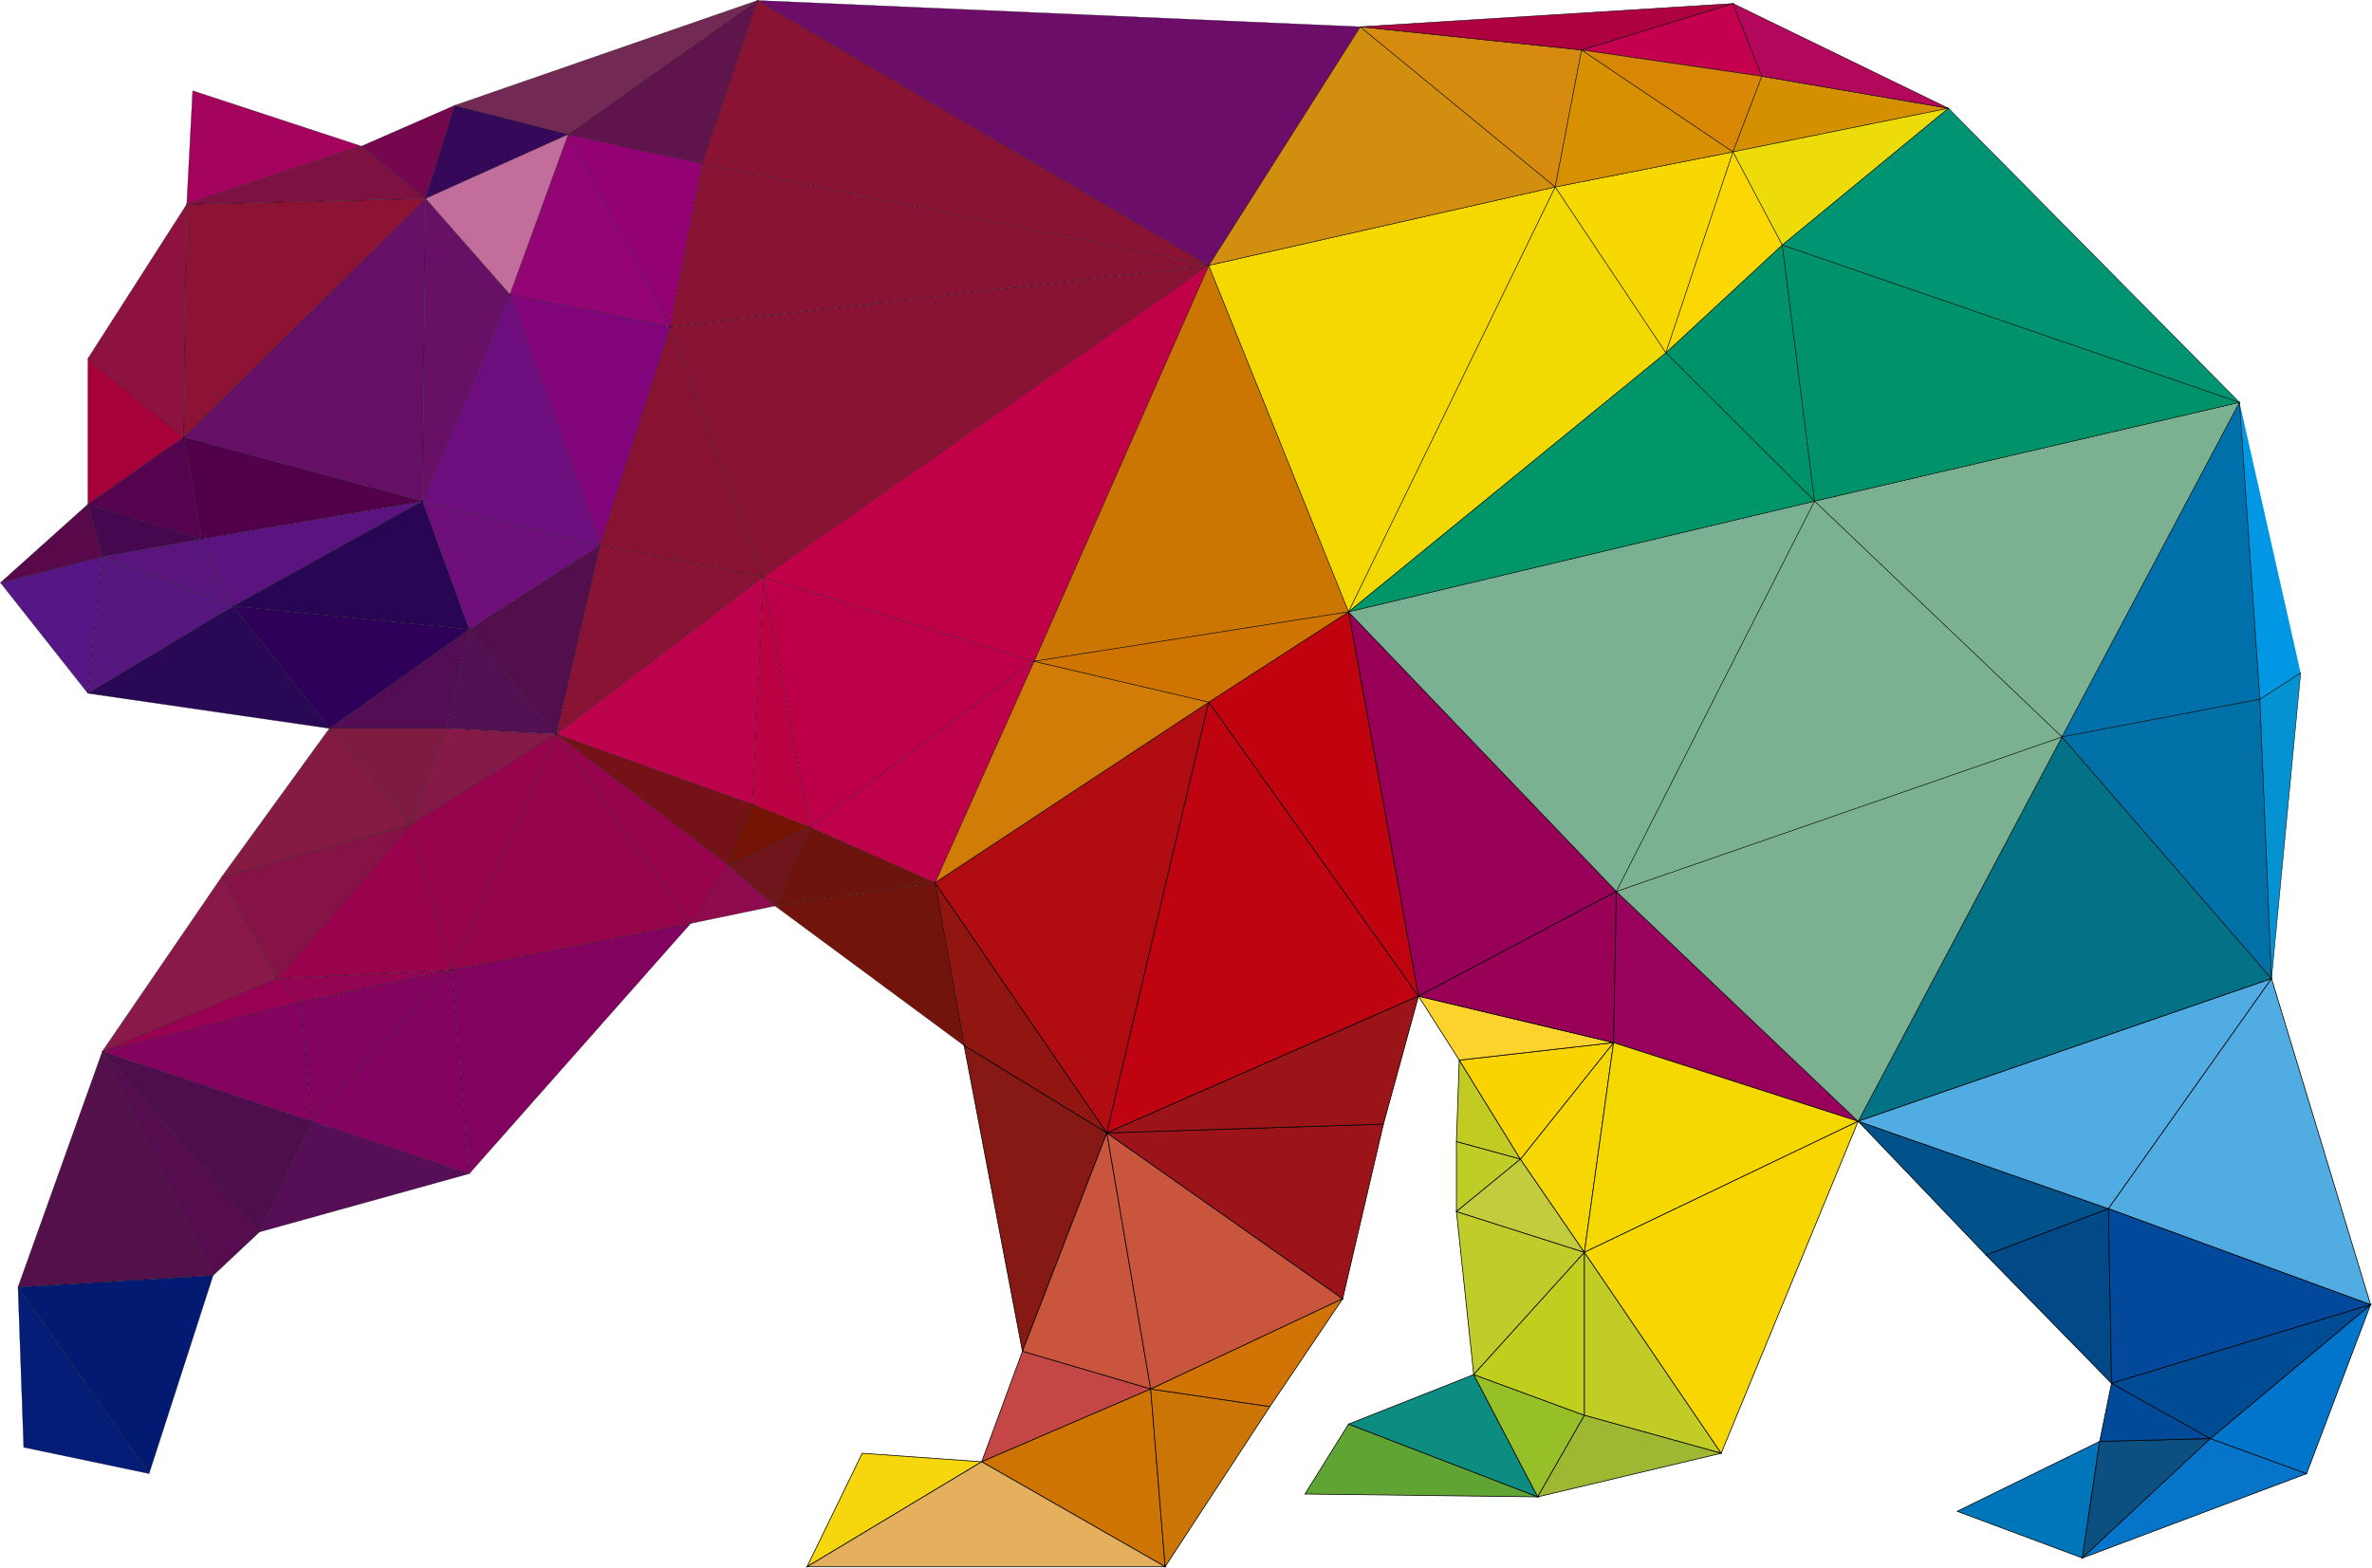
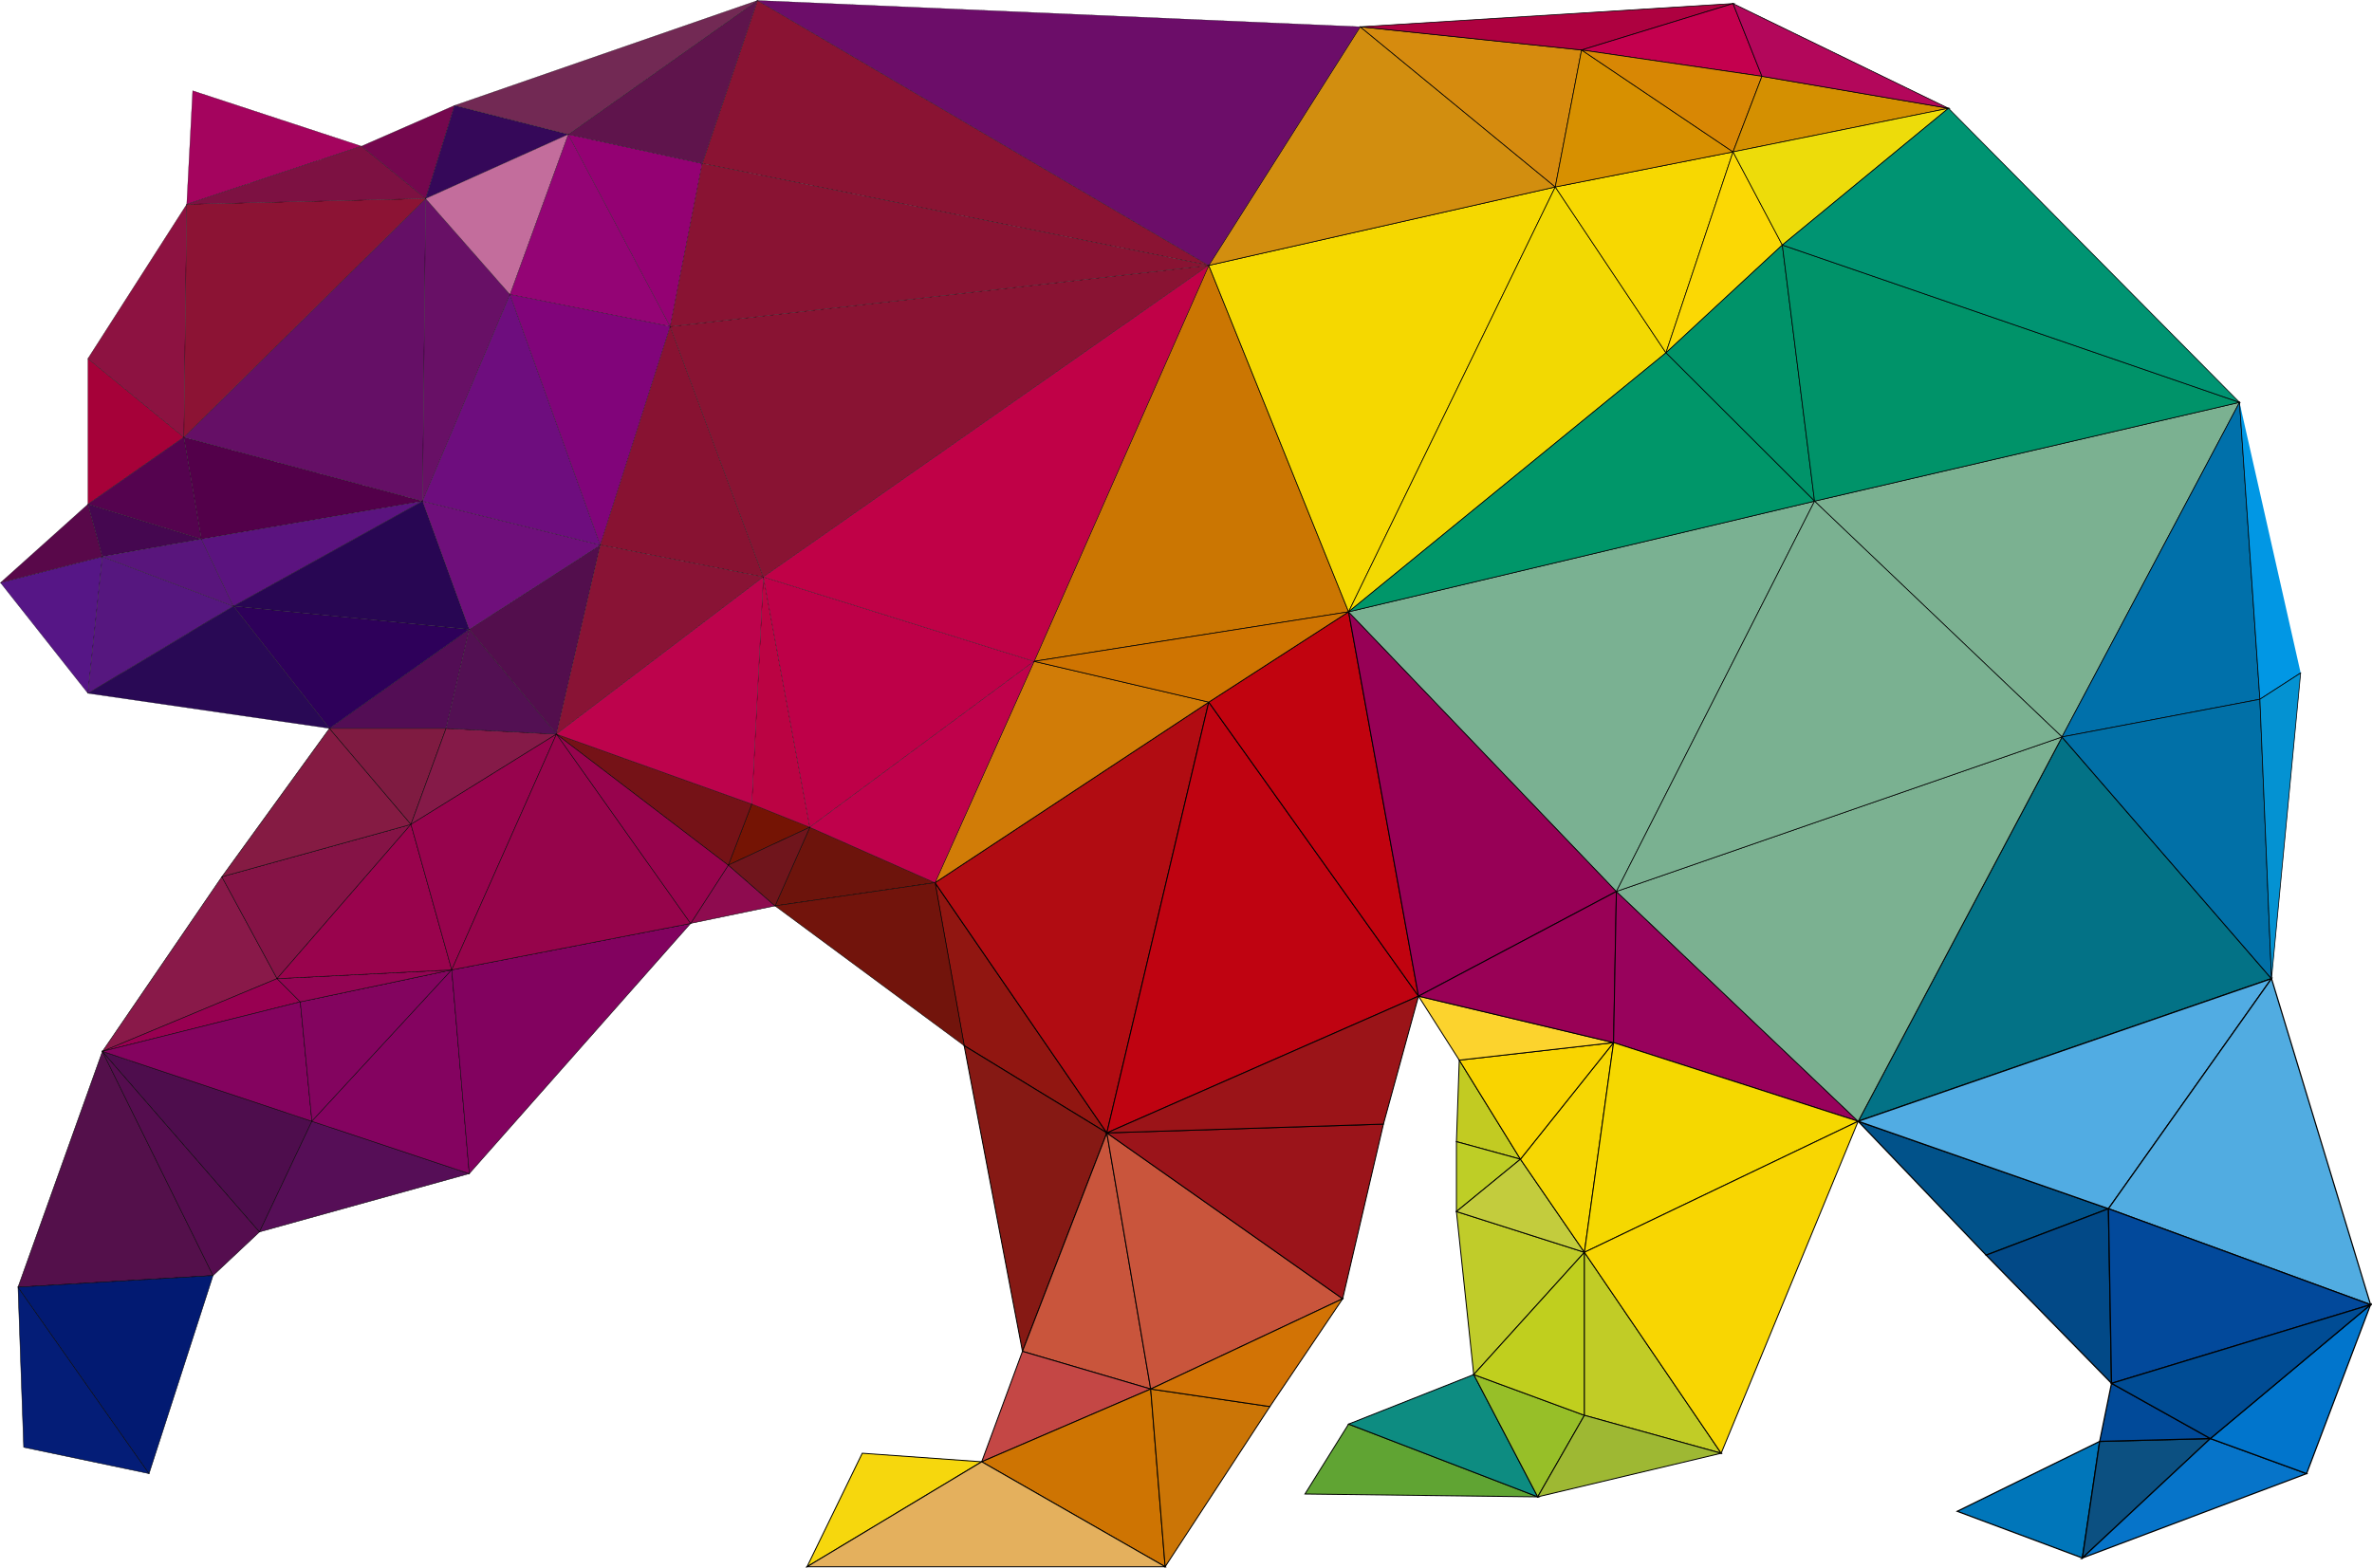
<svg xmlns="http://www.w3.org/2000/svg" version="1.1" baseProfile="tiny" id="图层_1" x="0px" y="0px" viewBox="0 0 1000.8 661.6" xml:space="preserve">
  <g>
    <g>
-       <polygon fill="#911611" stroke="#000000" stroke-width="0.3" stroke-miterlimit="10" points="394.5,372.5 406.8,441.3 467,478.1       " />
-       <polygon fill="#861914" stroke="#000000" stroke-width="0.3" stroke-miterlimit="10" points="406.8,441.3 431.4,570.3 467,478.1       " />
-       <polygon fill="#C9553C" stroke="#000000" stroke-width="0.3" stroke-miterlimit="10" points="467,478.1 431.4,570.3 485.5,586.2       " />
-       <polygon fill="#C44745" stroke="#000000" stroke-width="0.3" stroke-miterlimit="10" points="431.4,570.3 414.2,616.9     485.5,586.2   " />
-       <polygon fill="#CE7402" stroke="#000000" stroke-width="0.3" stroke-miterlimit="10" points="485.5,586.2 414.2,616.9     491.6,661.2   " />
-       <polygon fill="#B10C12" stroke="#000000" stroke-width="0.3" stroke-miterlimit="10" points="394.5,372.5 467,478.1 510,296.3       " />
-       <polygon fill="#CB7506" stroke="#000000" stroke-width="0.3" stroke-miterlimit="10" points="485.5,586.2 491.6,661.2     535.8,593.6   " />
-       <polygon fill="#C9553C" stroke="#000000" stroke-width="0.3" stroke-miterlimit="10" points="467,478.1 485.5,586.2 566.5,548.1       " />
-       <polygon fill="#D27305" stroke="#000000" stroke-width="0.3" stroke-miterlimit="10" points="485.5,586.2 535.8,593.6     566.5,548.1   " />
-       <polygon fill="#F6D70D" stroke="#000000" stroke-width="0.3" stroke-miterlimit="10" points="363.8,613.3 340.5,661.2     414.2,616.9   " />
-       <polygon fill="#E4B05D" stroke="#000000" stroke-width="0.3" stroke-miterlimit="10" points="414.2,616.9 340.5,661.2     491.6,661.2   " />
-       <polygon fill="#9B141A" stroke="#000000" stroke-width="0.3" stroke-miterlimit="10" points="467,478.1 566.5,548.1 583.7,474.4       " />
-       <polygon fill="#BF0311" stroke="#000000" stroke-width="0.3" stroke-miterlimit="10" points="510,296.3 467,478.1 598.5,420.4       " />
-       <polygon fill="#9B1418" stroke="#000000" stroke-width="0.3" stroke-miterlimit="10" points="467,478.1 583.7,474.4 598.5,420.4       " />
-       <polygon fill="#C1030F" stroke="#000000" stroke-width="0.3" stroke-miterlimit="10" points="569,258.2 510,296.3 598.5,420.4       " />
-       <polygon fill="#C2CB22" stroke="#000000" stroke-width="0.3" stroke-miterlimit="10" points="615.7,447.4 614.5,481.8     641.5,489.2   " />
-       <polygon fill="#BECE26" stroke="#000000" stroke-width="0.3" stroke-miterlimit="10" points="614.5,481.8 614.5,511.3     641.5,489.2   " />
-       <polygon fill="#60A433" stroke="#000000" stroke-width="0.3" stroke-miterlimit="10" points="569,601 550.6,630.5 648.8,631.7       " />
-       <polygon fill="#0D8C81" stroke="#000000" stroke-width="0.3" stroke-miterlimit="10" points="621.8,580.1 569,601 648.8,631.7       " />
-       <polygon fill="#C0CC2A" stroke="#000000" stroke-width="0.3" stroke-miterlimit="10" points="614.5,511.3 621.8,580.1     668.5,528.5   " />
-       <polygon fill="#C3CC3D" stroke="#000000" stroke-width="0.3" stroke-miterlimit="10" points="641.5,489.2 614.5,511.3     668.5,528.5   " />
-       <polygon fill="#97BF28" stroke="#000000" stroke-width="0.3" stroke-miterlimit="10" points="621.8,580.1 648.8,631.7     668.5,597.3   " />
-       <polygon fill="#C0CF1E" stroke="#000000" stroke-width="0.3" stroke-miterlimit="10" points="668.5,528.5 621.8,580.1     668.5,597.3   " />
-       <polygon fill="#F6D703" stroke="#000000" stroke-width="0.3" stroke-miterlimit="10" points="641.5,489.2 668.5,528.5 680.8,440       " />
-       <polygon fill="#F9D400" stroke="#000000" stroke-width="0.3" stroke-miterlimit="10" points="615.7,447.4 641.5,489.2 680.8,440       " />
-       <polygon fill="#FCD32D" stroke="#000000" stroke-width="0.3" stroke-miterlimit="10" points="598.5,420.4 615.7,447.4 680.8,440       " />
-       <polygon fill="#970056" stroke="#000000" stroke-width="0.3" stroke-miterlimit="10" points="569,258.2 598.5,420.4 682,376.2       " />
-       <polygon fill="#990156" stroke="#000000" stroke-width="0.3" stroke-miterlimit="10" points="598.5,420.4 680.8,440 682,376.2       " />
-       <polygon fill="#C1CC26" stroke="#000000" stroke-width="0.3" stroke-miterlimit="10" points="668.5,528.5 668.5,597.3     726.2,613.3   " />
-       <polygon fill="#9EB833" stroke="#000000" stroke-width="0.3" stroke-miterlimit="10" points="668.5,597.3 648.8,631.7     726.2,613.3   " />
-       <polygon fill="#98025C" stroke="#000000" stroke-width="0.3" stroke-miterlimit="10" points="682,376.2 680.8,440 784,473.2   " />
-       <polygon fill="#F5D800" stroke="#000000" stroke-width="0.3" stroke-miterlimit="10" points="680.8,440 668.5,528.5 784,473.2       " />
-       <polygon fill="#F8D602" stroke="#000000" stroke-width="0.3" stroke-miterlimit="10" points="668.5,528.5 726.2,613.3 784,473.2       " />
-       <polygon fill="#0076BA" stroke="#000000" stroke-width="0.3" stroke-miterlimit="10" points="825.8,637.8 878.6,657.5     885.9,608.3   " />
-       <polygon fill="#01528A" stroke="#000000" stroke-width="0.3" stroke-miterlimit="10" points="784,473.2 838,529.7 889.6,510.1       " />
-       <polygon fill="#024987" stroke="#000000" stroke-width="0.3" stroke-miterlimit="10" points="889.6,510.1 838,529.7 890.9,583.8       " />
-       <polygon fill="#0C5081" stroke="#000000" stroke-width="0.3" stroke-miterlimit="10" points="885.9,608.3 878.6,657.5     932.6,607.1   " />
-       <polygon fill="#014A99" stroke="#000000" stroke-width="0.3" stroke-miterlimit="10" points="890.9,583.8 885.9,608.3     932.6,607.1   " />
-       <polygon fill="#037286" stroke="#000000" stroke-width="0.3" stroke-miterlimit="10" points="870,311 784,473.2 958.4,413   " />
-       <polygon fill="#51ACE3" stroke="#000000" stroke-width="0.3" stroke-miterlimit="10" points="784,473.2 889.6,510.1 958.4,413       " />
-       <polygon fill="#0674C9" stroke="#000000" stroke-width="0.3" stroke-miterlimit="10" points="932.6,607.1 878.6,657.5     973.2,621.9   " />
-       <polygon fill="#51ACE1" stroke="#000000" stroke-width="0.3" stroke-miterlimit="10" points="958.4,413 889.6,510.1 1000.2,550.6       " />
-       <polygon fill="#0175CC" stroke="#000000" stroke-width="0.3" stroke-miterlimit="10" points="932.6,607.1 973.2,621.9     1000.2,550.6   " />
-       <polygon fill="#02499B" stroke="#000000" stroke-width="0.3" stroke-miterlimit="10" points="889.6,510.1 890.9,583.8     1000.2,550.6   " />
-       <polygon fill="#004C94" stroke="#000000" stroke-width="0.3" stroke-miterlimit="10" points="890.9,583.8 932.6,607.1     1000.2,550.6   " />
+       <polygon fill="#0076BA" stroke="#000000" stroke-width="0.5" stroke-miterlimit="10" points="825.8,637.8 878.6,657.5     885.9,608.3   " />
+       <polygon fill="#01528A" stroke="#000000" stroke-width="0.5" stroke-miterlimit="10" points="784,473.2 838,529.7 889.6,510.1       " />
+       <polygon fill="#024987" stroke="#000000" stroke-width="0.5" stroke-miterlimit="10" points="889.6,510.1 838,529.7 890.9,583.8       " />
+       <polygon fill="#0C5081" stroke="#000000" stroke-width="0.5" stroke-miterlimit="10" points="885.9,608.3 878.6,657.5     932.6,607.1   " />
+       <polygon fill="#014A99" stroke="#000000" stroke-width="0.5" stroke-miterlimit="10" points="890.9,583.8 885.9,608.3     932.6,607.1   " />
+       <polygon fill="#037286" stroke="#000000" stroke-width="0.5" stroke-miterlimit="10" points="870,311 784,473.2 958.4,413   " />
+       <polygon fill="#51ACE3" stroke="#000000" stroke-width="0.5" stroke-miterlimit="10" points="784,473.2 889.6,510.1 958.4,413       " />
+       <polygon fill="#0674C9" stroke="#000000" stroke-width="0.5" stroke-miterlimit="10" points="932.6,607.1 878.6,657.5     973.2,621.9   " />
+       <polygon fill="#51ACE1" stroke="#000000" stroke-width="0.5" stroke-miterlimit="10" points="958.4,413 889.6,510.1 1000.2,550.6       " />
+       <polygon fill="#0175CC" stroke="#000000" stroke-width="0.5" stroke-miterlimit="10" points="932.6,607.1 973.2,621.9     1000.2,550.6   " />
+       <polygon fill="#02499B" stroke="#000000" stroke-width="0.5" stroke-miterlimit="10" points="889.6,510.1 890.9,583.8     1000.2,550.6   " />
+       <polygon fill="#004C94" stroke="#000000" stroke-width="0.5" stroke-miterlimit="10" points="890.9,583.8 932.6,607.1     1000.2,550.6   " />
    </g>
    <g>
-       <polygon fill="#D17C07" stroke="#000000" stroke-width="0.2" stroke-miterlimit="10" points="436.3,279.1 394.5,372.5 510,296.3       " />
-       <polygon fill="#CB7602" stroke="#000000" stroke-width="0.2" stroke-miterlimit="10" points="510,112 436.3,279.1 569,258.2   " />
-       <polygon fill="#CF7401" stroke="#000000" stroke-width="0.2" stroke-miterlimit="10" points="436.3,279.1 510,296.3 569,258.2       " />
-       <polygon fill="#F5D800" stroke="#000000" stroke-width="0.2" stroke-miterlimit="10" points="510,112 569,258.2 656.2,78.9   " />
-       <polygon fill="#D28E0F" stroke="#000000" stroke-width="0.2" stroke-miterlimit="10" points="573.9,11.3 510,112 656.2,78.9   " />
-       <polygon fill="#D68B0E" stroke="#000000" stroke-width="0.2" stroke-miterlimit="10" points="573.9,11.3 656.2,78.9 667.3,21.1       " />
-       <polygon fill="#F2D902" stroke="#000000" stroke-width="0.2" stroke-miterlimit="10" points="656.2,78.9 569,258.2 702.9,148.9       " />
-       <polygon fill="#AE0140" stroke="#000000" stroke-width="0.2" stroke-miterlimit="10" points="573.9,11.3 667.3,21.1 731.2,1.5       " />
-       <polygon fill="#F7D801" stroke="#000000" stroke-width="0.2" stroke-miterlimit="10" points="656.2,78.9 702.9,148.9 731.2,64.1       " />
-       <polygon fill="#D79000" stroke="#000000" stroke-width="0.2" stroke-miterlimit="10" points="667.3,21.1 656.2,78.9 731.2,64.1       " />
-       <polygon fill="#C4004E" stroke="#000000" stroke-width="0.2" stroke-miterlimit="10" points="731.2,1.5 667.3,21.1 743.4,32.2       " />
-       <polygon fill="#D88704" stroke="#000000" stroke-width="0.2" stroke-miterlimit="10" points="667.3,21.1 731.2,64.1 743.4,32.2       " />
-       <polygon fill="#FBD804" stroke="#000000" stroke-width="0.2" stroke-miterlimit="10" points="731.2,64.1 702.9,148.9 752,103.4       " />
-       <polygon fill="#009369" stroke="#000000" stroke-width="0.2" stroke-miterlimit="10" points="752,103.4 702.9,148.9 765.6,211.5       " />
-       <polygon fill="#7AB192" stroke="#000000" stroke-width="0.2" stroke-miterlimit="10" points="569,258.2 682,376.2 765.6,211.5       " />
-       <polygon fill="#009669" stroke="#000000" stroke-width="0.2" stroke-miterlimit="10" points="702.9,148.9 569,258.2 765.6,211.5       " />
-       <polygon fill="#D49001" stroke="#000000" stroke-width="0.2" stroke-miterlimit="10" points="743.4,32.2 731.2,64.1 822.1,45.7       " />
-       <polygon fill="#EDDC0A" stroke="#000000" stroke-width="0.2" stroke-miterlimit="10" points="731.2,64.1 752,103.4 822.1,45.7       " />
-       <polygon fill="#B3075B" stroke="#000000" stroke-width="0.2" stroke-miterlimit="10" points="731.2,1.5 743.4,32.2 822.1,45.7       " />
-       <polygon fill="#7BB191" stroke="#000000" stroke-width="0.2" stroke-miterlimit="10" points="682,376.2 784,473.2 870,311   " />
-       <polygon fill="#7BB191" stroke="#000000" stroke-width="0.2" stroke-miterlimit="10" points="765.6,211.5 870,311 944.9,169.8       " />
-       <polygon fill="#009369" stroke="#000000" stroke-width="0.2" stroke-miterlimit="10" points="752,103.4 765.6,211.5 944.9,169.8       " />
-       <polygon fill="#009472" stroke="#000000" stroke-width="0.2" stroke-miterlimit="10" points="822.1,45.7 752,103.4 944.9,169.8       " />
-       <polygon fill="#0070AA" stroke="#000000" stroke-width="0.2" stroke-miterlimit="10" points="944.9,169.8 870,311 953.5,295.1       " />
-       <polygon fill="#0170A7" stroke="#000000" stroke-width="0.2" stroke-miterlimit="10" points="953.5,295.1 870,311 958.4,413   " />
-       <polygon fill="#7AB191" stroke="#000000" stroke-width="0.2" stroke-miterlimit="10" points="765.6,211.5 682,376.2 870,311   " />
-       <polyline fill="#0197E4" stroke="#000000" stroke-width="0.2" stroke-miterlimit="10" points="944.9,169.8 953.5,295.1 970.7,284       " />
-       <polygon fill="#0492D2" stroke="#000000" stroke-width="0.2" stroke-miterlimit="10" points="953.5,295.1 958.4,413 970.7,284       " />
+       <polygon fill="#911611" stroke="#000000" stroke-width="0.4" stroke-miterlimit="10" points="394.5,372.5 406.8,441.3 467,478.1       " />
+       <polygon fill="#861914" stroke="#000000" stroke-width="0.4" stroke-miterlimit="10" points="406.8,441.3 431.4,570.3 467,478.1       " />
+       <polygon fill="#C9553C" stroke="#000000" stroke-width="0.4" stroke-miterlimit="10" points="467,478.1 431.4,570.3 485.5,586.2       " />
+       <polygon fill="#C44745" stroke="#000000" stroke-width="0.4" stroke-miterlimit="10" points="431.4,570.3 414.2,616.9     485.5,586.2   " />
+       <polygon fill="#CE7402" stroke="#000000" stroke-width="0.4" stroke-miterlimit="10" points="485.5,586.2 414.2,616.9     491.6,661.2   " />
+       <polygon fill="#B10C12" stroke="#000000" stroke-width="0.4" stroke-miterlimit="10" points="394.5,372.5 467,478.1 510,296.3       " />
+       <polygon fill="#CB7506" stroke="#000000" stroke-width="0.4" stroke-miterlimit="10" points="485.5,586.2 491.6,661.2     535.8,593.6   " />
+       <polygon fill="#C9553C" stroke="#000000" stroke-width="0.4" stroke-miterlimit="10" points="467,478.1 485.5,586.2 566.5,548.1       " />
+       <polygon fill="#D27305" stroke="#000000" stroke-width="0.4" stroke-miterlimit="10" points="485.5,586.2 535.8,593.6     566.5,548.1   " />
+       <polygon fill="#F6D70D" stroke="#000000" stroke-width="0.4" stroke-miterlimit="10" points="363.8,613.3 340.5,661.2     414.2,616.9   " />
+       <polygon fill="#E4B05D" stroke="#000000" stroke-width="0.4" stroke-miterlimit="10" points="414.2,616.9 340.5,661.2     491.6,661.2   " />
+       <polygon fill="#9B141A" stroke="#000000" stroke-width="0.4" stroke-miterlimit="10" points="467,478.1 566.5,548.1 583.7,474.4       " />
+       <polygon fill="#BF0311" stroke="#000000" stroke-width="0.4" stroke-miterlimit="10" points="510,296.3 467,478.1 598.5,420.4       " />
+       <polygon fill="#9B1418" stroke="#000000" stroke-width="0.4" stroke-miterlimit="10" points="467,478.1 583.7,474.4 598.5,420.4       " />
+       <polygon fill="#C1030F" stroke="#000000" stroke-width="0.4" stroke-miterlimit="10" points="569,258.2 510,296.3 598.5,420.4       " />
+       <polygon fill="#C2CB22" stroke="#000000" stroke-width="0.4" stroke-miterlimit="10" points="615.7,447.4 614.5,481.8     641.5,489.2   " />
+       <polygon fill="#BECE26" stroke="#000000" stroke-width="0.4" stroke-miterlimit="10" points="614.5,481.8 614.5,511.3     641.5,489.2   " />
+       <polygon fill="#60A433" stroke="#000000" stroke-width="0.4" stroke-miterlimit="10" points="569,601 550.6,630.5 648.8,631.7       " />
+       <polygon fill="#0D8C81" stroke="#000000" stroke-width="0.4" stroke-miterlimit="10" points="621.8,580.1 569,601 648.8,631.7       " />
+       <polygon fill="#C0CC2A" stroke="#000000" stroke-width="0.4" stroke-miterlimit="10" points="614.5,511.3 621.8,580.1     668.5,528.5   " />
+       <polygon fill="#C3CC3D" stroke="#000000" stroke-width="0.4" stroke-miterlimit="10" points="641.5,489.2 614.5,511.3     668.5,528.5   " />
+       <polygon fill="#97BF28" stroke="#000000" stroke-width="0.4" stroke-miterlimit="10" points="621.8,580.1 648.8,631.7     668.5,597.3   " />
+       <polygon fill="#C0CF1E" stroke="#000000" stroke-width="0.4" stroke-miterlimit="10" points="668.5,528.5 621.8,580.1     668.5,597.3   " />
+       <polygon fill="#F6D703" stroke="#000000" stroke-width="0.4" stroke-miterlimit="10" points="641.5,489.2 668.5,528.5 680.8,440       " />
+       <polygon fill="#F9D400" stroke="#000000" stroke-width="0.4" stroke-miterlimit="10" points="615.7,447.4 641.5,489.2 680.8,440       " />
+       <polygon fill="#FCD32D" stroke="#000000" stroke-width="0.4" stroke-miterlimit="10" points="598.5,420.4 615.7,447.4 680.8,440       " />
+       <polygon fill="#970056" stroke="#000000" stroke-width="0.4" stroke-miterlimit="10" points="569,258.2 598.5,420.4 682,376.2       " />
+       <polygon fill="#990156" stroke="#000000" stroke-width="0.4" stroke-miterlimit="10" points="598.5,420.4 680.8,440 682,376.2       " />
+       <polygon fill="#C1CC26" stroke="#000000" stroke-width="0.4" stroke-miterlimit="10" points="668.5,528.5 668.5,597.3     726.2,613.3   " />
+       <polygon fill="#9EB833" stroke="#000000" stroke-width="0.4" stroke-miterlimit="10" points="668.5,597.3 648.8,631.7     726.2,613.3   " />
+       <polygon fill="#98025C" stroke="#000000" stroke-width="0.4" stroke-miterlimit="10" points="682,376.2 680.8,440 784,473.2   " />
+       <polygon fill="#F5D800" stroke="#000000" stroke-width="0.4" stroke-miterlimit="10" points="680.8,440 668.5,528.5 784,473.2       " />
+       <polygon fill="#F8D602" stroke="#000000" stroke-width="0.4" stroke-miterlimit="10" points="668.5,528.5 726.2,613.3 784,473.2       " />
    </g>
    <g>
-       <polygon fill="#8E0B4F" stroke="#000000" stroke-width="0.1" stroke-miterlimit="10" points="307.3,365.1 291.4,389.7 327,382.3       " />
-       <polygon fill="#751404" stroke="#000000" stroke-width="0.1" stroke-miterlimit="10" points="317.2,339.3 307.3,365.1     341.7,349.1   " />
+       <polygon fill="#D17C07" stroke="#000000" stroke-width="0.3" stroke-miterlimit="10" points="436.3,279.1 394.5,372.5 510,296.3       " />
+       <polygon fill="#CB7602" stroke="#000000" stroke-width="0.3" stroke-miterlimit="10" points="510,112 436.3,279.1 569,258.2   " />
+       <polygon fill="#CF7401" stroke="#000000" stroke-width="0.3" stroke-miterlimit="10" points="436.3,279.1 510,296.3 569,258.2       " />
+       <polygon fill="#F5D800" stroke="#000000" stroke-width="0.3" stroke-miterlimit="10" points="510,112 569,258.2 656.2,78.9   " />
+       <polygon fill="#D28E0F" stroke="#000000" stroke-width="0.3" stroke-miterlimit="10" points="573.9,11.3 510,112 656.2,78.9   " />
+       <polygon fill="#D68B0E" stroke="#000000" stroke-width="0.3" stroke-miterlimit="10" points="573.9,11.3 656.2,78.9 667.3,21.1       " />
+       <polygon fill="#F2D902" stroke="#000000" stroke-width="0.3" stroke-miterlimit="10" points="656.2,78.9 569,258.2 702.9,148.9       " />
+       <polygon fill="#AE0140" stroke="#000000" stroke-width="0.3" stroke-miterlimit="10" points="573.9,11.3 667.3,21.1 731.2,1.5       " />
+       <polygon fill="#F7D801" stroke="#000000" stroke-width="0.3" stroke-miterlimit="10" points="656.2,78.9 702.9,148.9 731.2,64.1       " />
+       <polygon fill="#D79000" stroke="#000000" stroke-width="0.3" stroke-miterlimit="10" points="667.3,21.1 656.2,78.9 731.2,64.1       " />
+       <polygon fill="#C4004E" stroke="#000000" stroke-width="0.3" stroke-miterlimit="10" points="731.2,1.5 667.3,21.1 743.4,32.2       " />
+       <polygon fill="#D88704" stroke="#000000" stroke-width="0.3" stroke-miterlimit="10" points="667.3,21.1 731.2,64.1 743.4,32.2       " />
+       <polygon fill="#FBD804" stroke="#000000" stroke-width="0.3" stroke-miterlimit="10" points="731.2,64.1 702.9,148.9 752,103.4       " />
+       <polygon fill="#009369" stroke="#000000" stroke-width="0.3" stroke-miterlimit="10" points="752,103.4 702.9,148.9 765.6,211.5       " />
+       <polygon fill="#7AB192" stroke="#000000" stroke-width="0.3" stroke-miterlimit="10" points="569,258.2 682,376.2 765.6,211.5       " />
+       <polygon fill="#009669" stroke="#000000" stroke-width="0.3" stroke-miterlimit="10" points="702.9,148.9 569,258.2 765.6,211.5       " />
+       <polygon fill="#D49001" stroke="#000000" stroke-width="0.3" stroke-miterlimit="10" points="743.4,32.2 731.2,64.1 822.1,45.7       " />
+       <polygon fill="#EDDC0A" stroke="#000000" stroke-width="0.3" stroke-miterlimit="10" points="731.2,64.1 752,103.4 822.1,45.7       " />
+       <polygon fill="#B3075B" stroke="#000000" stroke-width="0.3" stroke-miterlimit="10" points="731.2,1.5 743.4,32.2 822.1,45.7       " />
+       <polygon fill="#7BB191" stroke="#000000" stroke-width="0.3" stroke-miterlimit="10" points="682,376.2 784,473.2 870,311   " />
+       <polygon fill="#7BB191" stroke="#000000" stroke-width="0.3" stroke-miterlimit="10" points="765.6,211.5 870,311 944.9,169.8       " />
+       <polygon fill="#009369" stroke="#000000" stroke-width="0.3" stroke-miterlimit="10" points="752,103.4 765.6,211.5 944.9,169.8       " />
+       <polygon fill="#009472" stroke="#000000" stroke-width="0.3" stroke-miterlimit="10" points="822.1,45.7 752,103.4 944.9,169.8       " />
+       <polygon fill="#0070AA" stroke="#000000" stroke-width="0.3" stroke-miterlimit="10" points="944.9,169.8 870,311 953.5,295.1       " />
+       <polygon fill="#0170A7" stroke="#000000" stroke-width="0.3" stroke-miterlimit="10" points="953.5,295.1 870,311 958.4,413   " />
+       <polygon fill="#7AB191" stroke="#000000" stroke-width="0.3" stroke-miterlimit="10" points="765.6,211.5 682,376.2 870,311   " />
+       <polyline fill="#0197E4" stroke="#000000" stroke-width="0.3" stroke-miterlimit="10" points="944.9,169.8 953.5,295.1 970.7,284       " />
+       <polygon fill="#0492D2" stroke="#000000" stroke-width="0.3" stroke-miterlimit="10" points="953.5,295.1 958.4,413 970.7,284       " />
+     </g>
+     <g>
+       <polygon fill="#8E0B4F" stroke="#000000" stroke-width="0.2" stroke-miterlimit="10" points="307.3,365.1 291.4,389.7 327,382.3       " />
+       <polygon fill="#751404" stroke="#000000" stroke-width="0.2" stroke-miterlimit="10" points="317.2,339.3 307.3,365.1     341.7,349.1   " />
+       <polygon fill="#6D140C" stroke="#000000" stroke-width="0.2" stroke-miterlimit="10" points="341.7,349.1 327,382.3 394.5,372.5       " />
+       <polygon fill="#041D77" stroke="#000000" stroke-width="0.2" stroke-miterlimit="10" points="7.6,543.2 10,610.8 62.9,621.9   " />
+       <polygon fill="#54104B" stroke="#000000" stroke-width="0.2" stroke-miterlimit="10" points="43.2,443.7 7.6,543.2 89.9,538.3       " />
+       <polygon fill="#021A72" stroke="#000000" stroke-width="0.2" stroke-miterlimit="10" points="7.6,543.2 62.9,621.9 89.9,538.3       " />
+       <polygon fill="#550D4F" stroke="#000000" stroke-width="0.2" stroke-miterlimit="10" points="43.2,443.7 89.9,538.3 109.5,519.9       " />
+       <polygon fill="#891949" stroke="#000000" stroke-width="0.2" stroke-miterlimit="10" points="93.6,370 43.2,443.7 116.9,413   " />
+       <polygon fill="#980051" stroke="#000000" stroke-width="0.2" stroke-miterlimit="10" points="116.9,413 43.2,443.7 126.7,422.8       " />
+       <polygon fill="#4E0D4D" stroke="#000000" stroke-width="0.2" stroke-miterlimit="10" points="43.2,443.7 109.5,519.9 131.6,473.2       " />
+       <polygon fill="#84035F" stroke="#000000" stroke-width="0.2" stroke-miterlimit="10" points="126.7,422.8 43.2,443.7 131.6,473.2       " />
+       <polygon fill="#851346" stroke="#000000" stroke-width="0.2" stroke-miterlimit="10" points="93.6,370 116.9,413 173.4,347.9       " />
+       <polygon fill="#851B43" stroke="#000000" stroke-width="0.2" stroke-miterlimit="10" points="139,307.4 93.6,370 173.4,347.9       " />
+       <polygon fill="#7F1B41" stroke="#000000" stroke-width="0.2" stroke-miterlimit="10" points="139,307.4 173.4,347.9 188.2,307.4       " />
+       <polygon fill="#83045F" stroke="#000000" stroke-width="0.2" stroke-miterlimit="10" points="126.7,422.8 131.6,473.2     190.6,409.3   " />
+       <polygon fill="#930453" stroke="#000000" stroke-width="0.2" stroke-miterlimit="10" points="116.9,413 126.7,422.8 190.6,409.3       " />
+       <polygon fill="#99034D" stroke="#000000" stroke-width="0.2" stroke-miterlimit="10" points="173.4,347.9 116.9,413 190.6,409.3       " />
+       <polygon fill="#560E57" stroke="#000000" stroke-width="0.2" stroke-miterlimit="10" points="131.6,473.2 109.5,519.9 198,495.3       " />
+       <polygon fill="#840360" stroke="#000000" stroke-width="0.2" stroke-miterlimit="10" points="190.6,409.3 131.6,473.2 198,495.3       " />
+       <polygon fill="#851A48" stroke="#000000" stroke-width="0.2" stroke-miterlimit="10" points="188.2,307.4 173.4,347.9     234.8,309.8   " />
+       <polygon fill="#97034D" stroke="#000000" stroke-width="0.2" stroke-miterlimit="10" points="173.4,347.9 190.6,409.3     234.8,309.8   " />
+       <polygon fill="#82025F" stroke="#000000" stroke-width="0.2" stroke-miterlimit="10" points="190.6,409.3 198,495.3 291.4,389.7       " />
+       <polygon fill="#96044B" stroke="#000000" stroke-width="0.2" stroke-miterlimit="10" points="234.8,309.8 190.6,409.3     291.4,389.7   " />
+       <polygon fill="#97034D" stroke="#000000" stroke-width="0.2" stroke-miterlimit="10" points="234.8,309.8 291.4,389.7     307.3,365.1   " />
+       <polygon fill="#751217" stroke="#000000" stroke-width="0.2" stroke-miterlimit="10" points="234.8,309.8 307.3,365.1     317.2,339.3   " />
+       <polygon fill="#70151C" stroke="#000000" stroke-width="0.2" stroke-miterlimit="10" points="307.3,365.1 327,382.3 341.7,349.1       " />
+       <polygon fill="#72140C" stroke="#000000" stroke-width="0.2" stroke-miterlimit="10" points="394.5,372.5 327,382.3 406.8,441.3       " />
+     </g>
+     <g>
      <polygon fill="#BB0343" stroke="#000000" stroke-width="0.1" stroke-miterlimit="10" points="322.1,243.5 317.2,339.3     341.7,349.1   " />
-       <polygon fill="#6D140C" stroke="#000000" stroke-width="0.1" stroke-miterlimit="10" points="341.7,349.1 327,382.3 394.5,372.5       " />
      <polygon fill="#8A1333" stroke="#000000" stroke-width="0.1" stroke-miterlimit="10" points="319.6,0.2 296.3,69 510,112   " />
      <polygon fill="#561686" stroke="#000000" stroke-width="0.1" stroke-miterlimit="10" points="0.2,245.9 37.1,292.6 43.2,234.9       " />
      <polygon fill="#59084A" stroke="#000000" stroke-width="0.1" stroke-miterlimit="10" points="37.1,212.8 0.2,245.9 43.2,234.9       " />
-       <polygon fill="#041D77" stroke="#000000" stroke-width="0.1" stroke-miterlimit="10" points="7.6,543.2 10,610.8 62.9,621.9   " />
      <polygon fill="#A60139" stroke="#000000" stroke-width="0.1" stroke-miterlimit="10" points="37.1,151.3 37.1,212.8 77.6,184.5       " />
      <polygon fill="#8D1241" stroke="#000000" stroke-width="0.1" stroke-miterlimit="10" points="37.1,151.3 77.6,184.5 78.8,86.2       " />
      <polygon fill="#450750" stroke="#000000" stroke-width="0.1" stroke-miterlimit="10" points="37.1,212.8 43.2,234.9 85,227.5       " />
      <polygon fill="#55034F" stroke="#000000" stroke-width="0.1" stroke-miterlimit="10" points="77.6,184.5 37.1,212.8 85,227.5       " />
-       <polygon fill="#54104B" stroke="#000000" stroke-width="0.1" stroke-miterlimit="10" points="43.2,443.7 7.6,543.2 89.9,538.3       " />
-       <polygon fill="#021A72" stroke="#000000" stroke-width="0.1" stroke-miterlimit="10" points="7.6,543.2 62.9,621.9 89.9,538.3       " />
      <polygon fill="#56177F" stroke="#000000" stroke-width="0.1" stroke-miterlimit="10" points="43.2,234.9 37.1,292.6 98.5,255.8       " />
      <polygon fill="#59157C" stroke="#000000" stroke-width="0.1" stroke-miterlimit="10" points="85,227.5 43.2,234.9 98.5,255.8       " />
-       <polygon fill="#550D4F" stroke="#000000" stroke-width="0.1" stroke-miterlimit="10" points="43.2,443.7 89.9,538.3 109.5,519.9       " />
-       <polygon fill="#891949" stroke="#000000" stroke-width="0.1" stroke-miterlimit="10" points="93.6,370 43.2,443.7 116.9,413   " />
-       <polygon fill="#980051" stroke="#000000" stroke-width="0.1" stroke-miterlimit="10" points="116.9,413 43.2,443.7 126.7,422.8       " />
-       <polygon fill="#4E0D4D" stroke="#000000" stroke-width="0.1" stroke-miterlimit="10" points="43.2,443.7 109.5,519.9 131.6,473.2       " />
-       <polygon fill="#84035F" stroke="#000000" stroke-width="0.1" stroke-miterlimit="10" points="126.7,422.8 43.2,443.7 131.6,473.2       " />
      <polygon fill="#290955" stroke="#000000" stroke-width="0.1" stroke-miterlimit="10" points="98.5,255.8 37.1,292.6 139,307.4       " />
      <polygon fill="#A4045E" stroke="#000000" stroke-width="0.1" stroke-miterlimit="10" points="81.3,38.3 78.8,86.2 152.5,61.7       " />
-       <polygon fill="#851346" stroke="#000000" stroke-width="0.1" stroke-miterlimit="10" points="93.6,370 116.9,413 173.4,347.9       " />
-       <polygon fill="#851B43" stroke="#000000" stroke-width="0.1" stroke-miterlimit="10" points="139,307.4 93.6,370 173.4,347.9       " />
      <polygon fill="#53004A" stroke="#000000" stroke-width="0.1" stroke-miterlimit="10" points="77.6,184.5 85,227.5 178.3,211.5       " />
      <polygon fill="#5B137F" stroke="#000000" stroke-width="0.1" stroke-miterlimit="10" points="85,227.5 98.5,255.8 178.3,211.5       " />
      <polygon fill="#650F66" stroke="#000000" stroke-width="0.1" stroke-miterlimit="10" points="77.6,184.5 178.3,211.5 179.6,83.8       " />
      <polygon fill="#8C1334" stroke="#000000" stroke-width="0.1" stroke-miterlimit="10" points="78.8,86.2 77.6,184.5 179.6,83.8       " />
      <polygon fill="#7D1142" stroke="#000000" stroke-width="0.1" stroke-miterlimit="10" points="152.5,61.7 78.8,86.2 179.6,83.8       " />
-       <polygon fill="#7F1B41" stroke="#000000" stroke-width="0.1" stroke-miterlimit="10" points="139,307.4 173.4,347.9 188.2,307.4       " />
-       <polygon fill="#83045F" stroke="#000000" stroke-width="0.1" stroke-miterlimit="10" points="126.7,422.8 131.6,473.2     190.6,409.3   " />
-       <polygon fill="#930453" stroke="#000000" stroke-width="0.1" stroke-miterlimit="10" points="116.9,413 126.7,422.8 190.6,409.3       " />
-       <polygon fill="#99034D" stroke="#000000" stroke-width="0.1" stroke-miterlimit="10" points="173.4,347.9 116.9,413 190.6,409.3       " />
      <polygon fill="#75074E" stroke="#000000" stroke-width="0.1" stroke-miterlimit="10" points="152.5,61.7 179.6,83.8 191.8,44.5       " />
-       <polygon fill="#560E57" stroke="#000000" stroke-width="0.1" stroke-miterlimit="10" points="131.6,473.2 109.5,519.9 198,495.3       " />
-       <polygon fill="#840360" stroke="#000000" stroke-width="0.1" stroke-miterlimit="10" points="190.6,409.3 131.6,473.2 198,495.3       " />
      <polygon fill="#530D55" stroke="#000000" stroke-width="0.1" stroke-miterlimit="10" points="139,307.4 188.2,307.4 198,265.6       " />
      <polygon fill="#2E005A" stroke="#000000" stroke-width="0.1" stroke-miterlimit="10" points="98.5,255.8 139,307.4 198,265.6       " />
      <polygon fill="#280653" stroke="#000000" stroke-width="0.1" stroke-miterlimit="10" points="178.3,211.5 98.5,255.8 198,265.6       " />
      <polygon fill="#681066" stroke="#000000" stroke-width="0.1" stroke-miterlimit="10" points="179.6,83.8 178.3,211.5 215.2,124.3       " />
      <polygon fill="#531053" stroke="#000000" stroke-width="0.1" stroke-miterlimit="10" points="198,265.6 188.2,307.4 234.8,309.8       " />
-       <polygon fill="#851A48" stroke="#000000" stroke-width="0.1" stroke-miterlimit="10" points="188.2,307.4 173.4,347.9     234.8,309.8   " />
-       <polygon fill="#97034D" stroke="#000000" stroke-width="0.1" stroke-miterlimit="10" points="173.4,347.9 190.6,409.3     234.8,309.8   " />
      <polygon fill="#350859" stroke="#000000" stroke-width="0.1" stroke-miterlimit="10" points="191.8,44.5 179.6,83.8 239.8,56.7       " />
      <polygon fill="#C36D9C" stroke="#000000" stroke-width="0.1" stroke-miterlimit="10" points="179.6,83.8 215.2,124.3 239.8,56.7       " />
      <polygon fill="#530E4D" stroke="#000000" stroke-width="0.1" stroke-miterlimit="10" points="198,265.6 234.8,309.8 253.3,230       " />
      <polygon fill="#6F0F7B" stroke="#000000" stroke-width="0.1" stroke-miterlimit="10" points="178.3,211.5 198,265.6 253.3,230       " />
      <polygon fill="#6E0D7E" stroke="#000000" stroke-width="0.1" stroke-miterlimit="10" points="215.2,124.3 178.3,211.5 253.3,230       " />
      <polygon fill="#940475" stroke="#000000" stroke-width="0.1" stroke-miterlimit="10" points="239.8,56.7 215.2,124.3 282.8,137.8       " />
      <polygon fill="#81047A" stroke="#000000" stroke-width="0.1" stroke-miterlimit="10" points="215.2,124.3 253.3,230 282.8,137.8       " />
-       <polygon fill="#82025F" stroke="#000000" stroke-width="0.1" stroke-miterlimit="10" points="190.6,409.3 198,495.3 291.4,389.7       " />
-       <polygon fill="#96044B" stroke="#000000" stroke-width="0.1" stroke-miterlimit="10" points="234.8,309.8 190.6,409.3     291.4,389.7   " />
      <polygon fill="#940173" stroke="#000000" stroke-width="0.1" stroke-miterlimit="10" points="239.8,56.7 282.8,137.8 296.3,69       " />
-       <polygon fill="#97034D" stroke="#000000" stroke-width="0.1" stroke-miterlimit="10" points="234.8,309.8 291.4,389.7     307.3,365.1   " />
-       <polygon fill="#751217" stroke="#000000" stroke-width="0.1" stroke-miterlimit="10" points="234.8,309.8 307.3,365.1     317.2,339.3   " />
      <polygon fill="#5F144C" stroke="#000000" stroke-width="0.1" stroke-miterlimit="10" points="239.8,56.7 296.3,69 319.6,0.2   " />
      <polygon fill="#722954" stroke="#000000" stroke-width="0.1" stroke-miterlimit="10" points="191.8,44.5 239.8,56.7 319.6,0.2       " />
      <polygon fill="#881232" stroke="#000000" stroke-width="0.1" stroke-miterlimit="10" points="282.8,137.8 253.3,230 322.1,243.5       " />
      <polygon fill="#891335" stroke="#000000" stroke-width="0.1" stroke-miterlimit="10" points="253.3,230 234.8,309.8 322.1,243.5       " />
      <polygon fill="#BD034C" stroke="#000000" stroke-width="0.1" stroke-miterlimit="10" points="234.8,309.8 317.2,339.3     322.1,243.5   " />
-       <polygon fill="#70151C" stroke="#000000" stroke-width="0.1" stroke-miterlimit="10" points="307.3,365.1 327,382.3 341.7,349.1       " />
-       <polygon fill="#72140C" stroke="#000000" stroke-width="0.1" stroke-miterlimit="10" points="394.5,372.5 327,382.3 406.8,441.3       " />
      <polygon fill="#BE0048" stroke="#000000" stroke-width="0.1" stroke-miterlimit="10" points="322.1,243.5 341.7,349.1     436.3,279.1   " />
      <polygon fill="#BF014B" stroke="#000000" stroke-width="0.1" stroke-miterlimit="10" points="341.7,349.1 394.5,372.5     436.3,279.1   " />
      <polygon fill="#891333" stroke="#000000" stroke-width="0.1" stroke-miterlimit="10" points="282.8,137.8 322.1,243.5 510,112       " />
      <polygon fill="#C00147" stroke="#000000" stroke-width="0.1" stroke-miterlimit="10" points="322.1,243.5 436.3,279.1 510,112       " />
      <polygon fill="#891333" stroke="#000000" stroke-width="0.1" stroke-miterlimit="10" points="296.3,69 282.8,137.8 510,112   " />
      <polygon fill="#6C0D69" stroke="#000000" stroke-width="0.1" stroke-miterlimit="10" points="319.6,0.2 510,112 573.9,11.3   " />
    </g>
  </g>
</svg>
